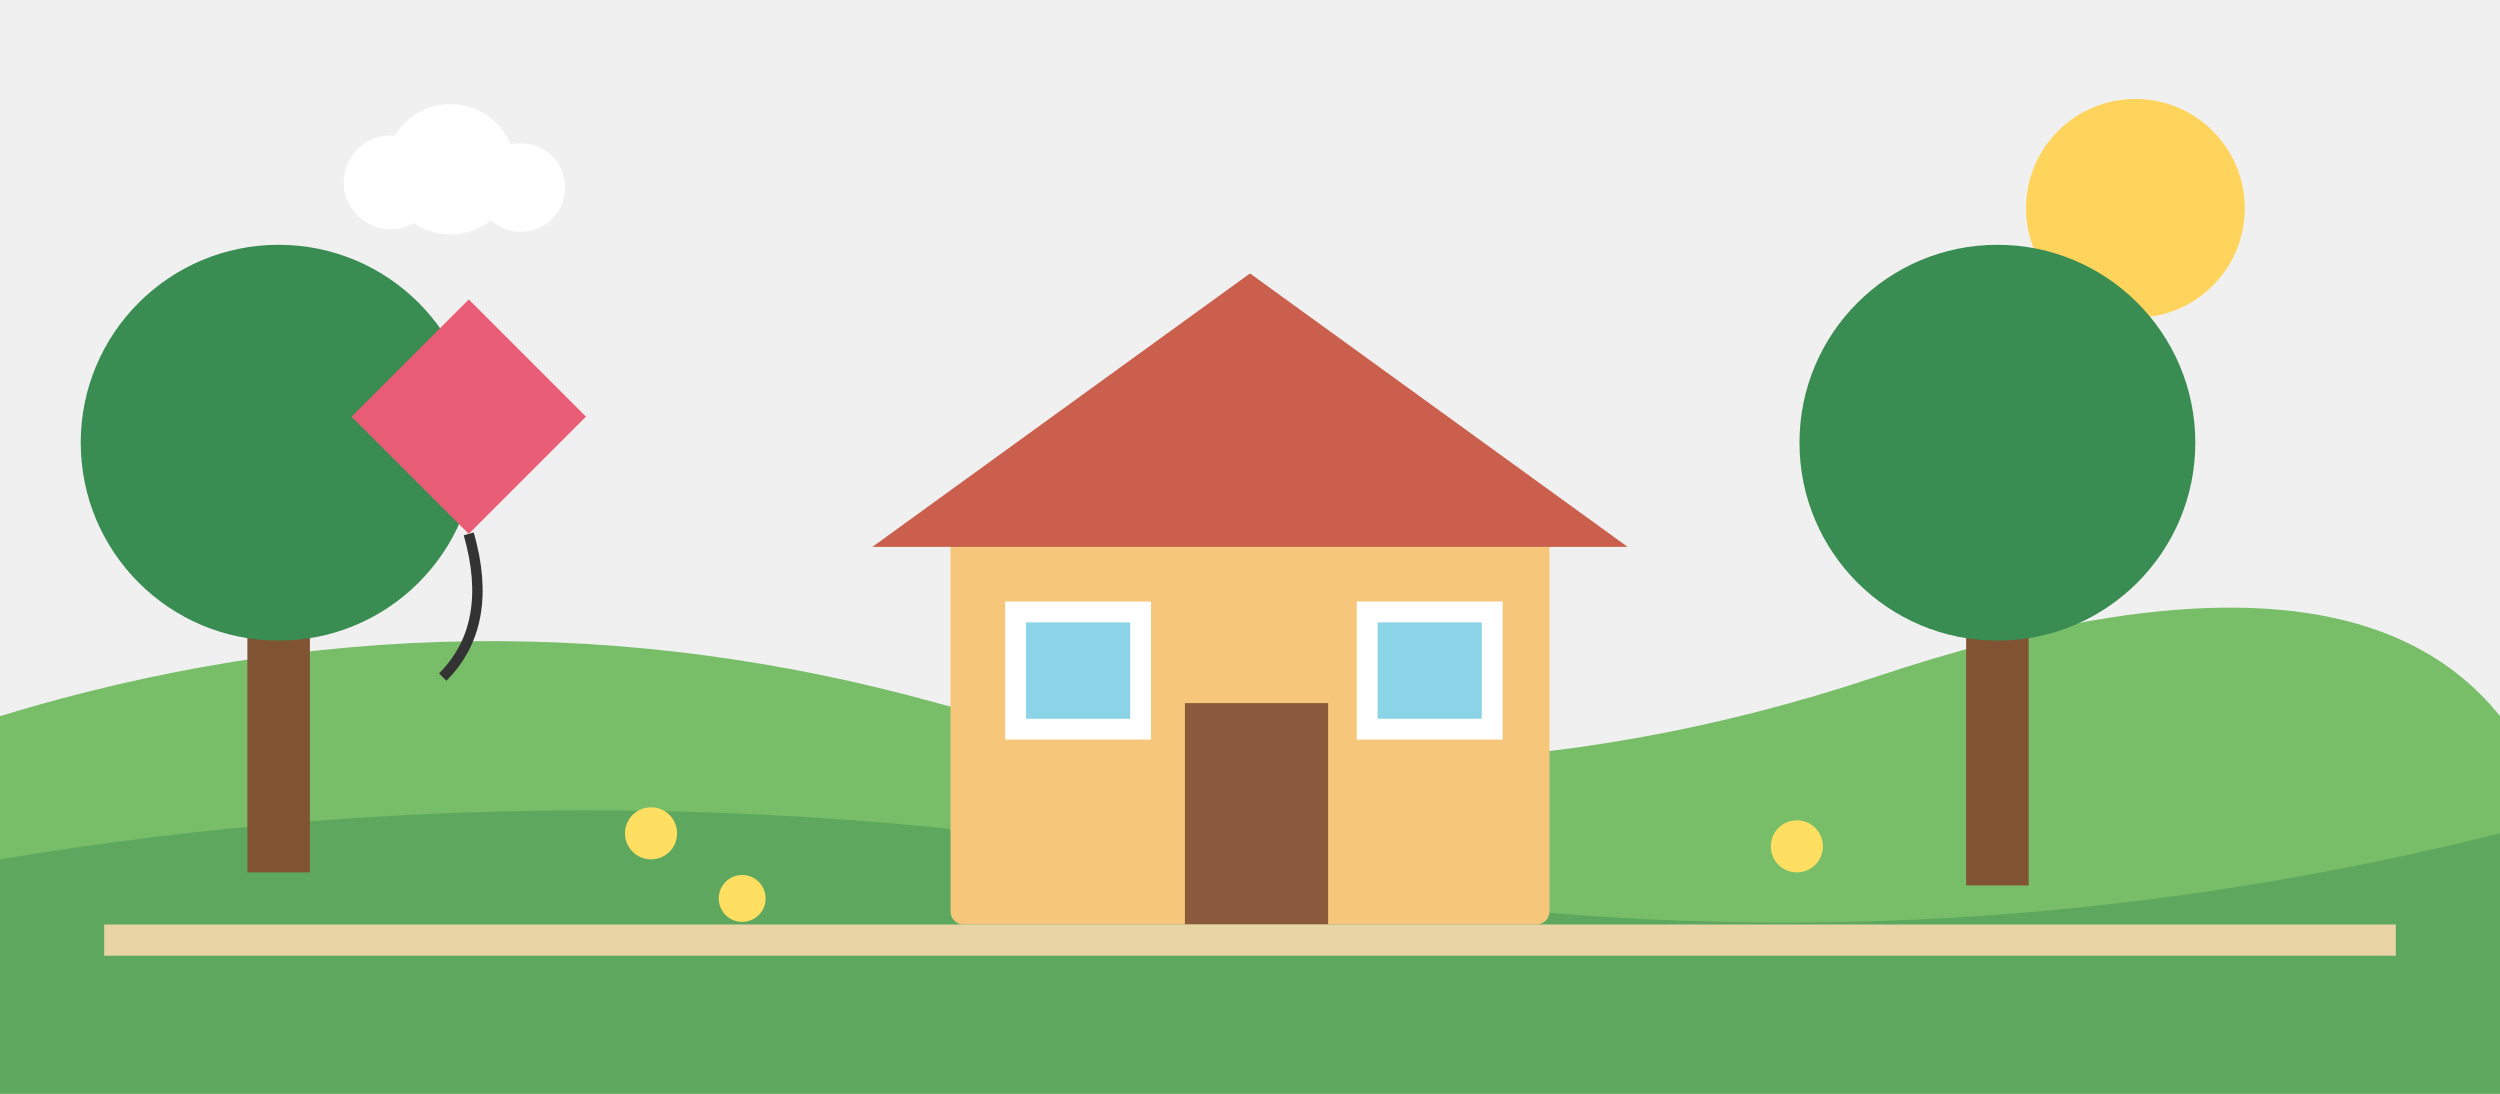
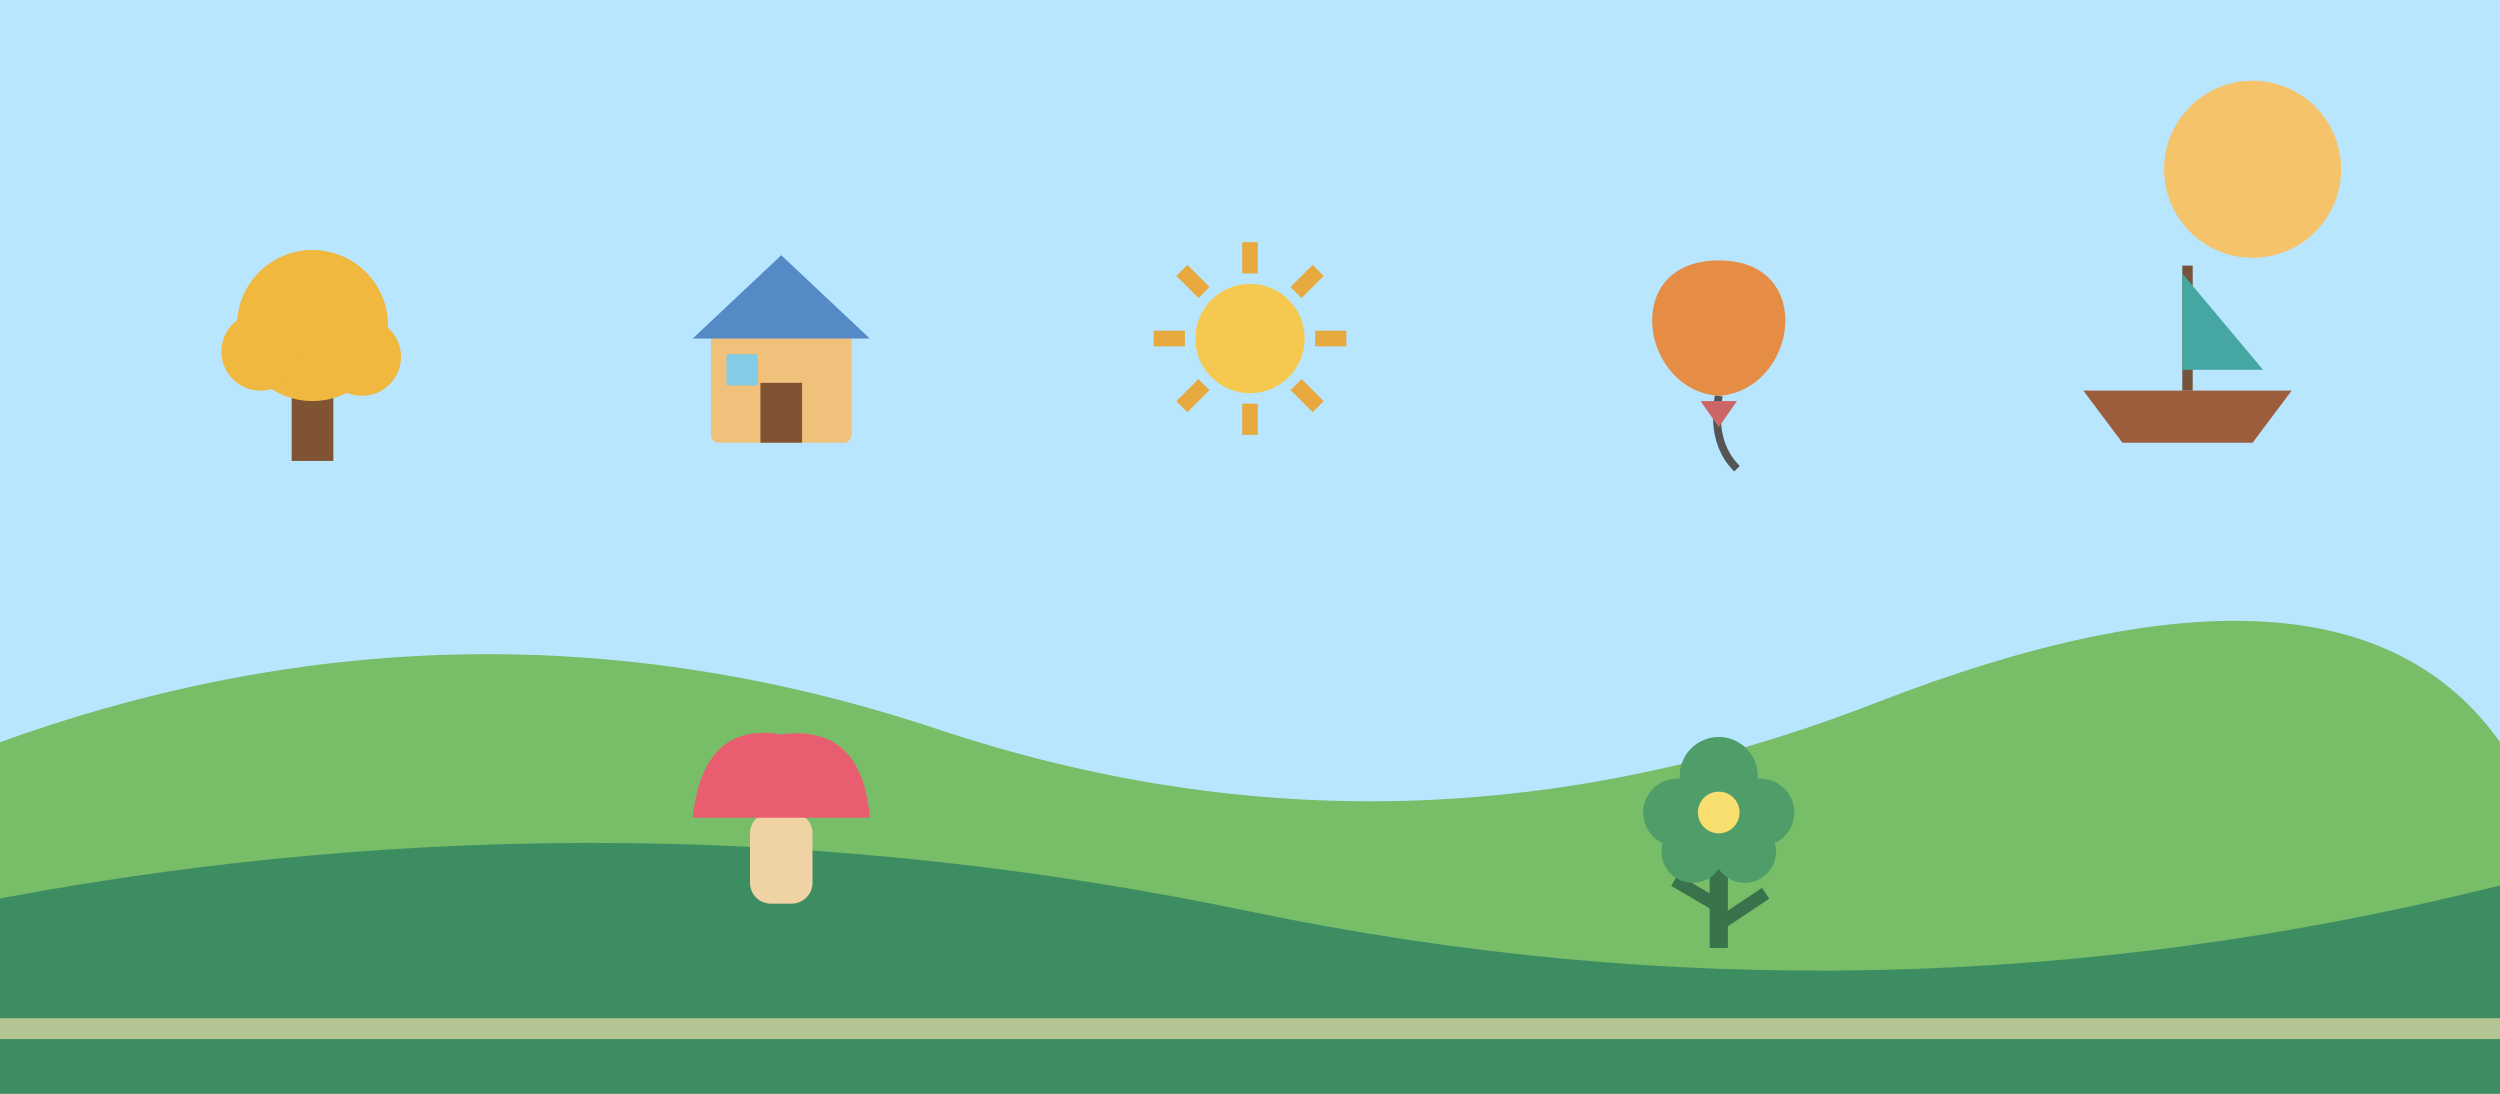
<svg xmlns="http://www.w3.org/2000/svg" width="960" height="420" viewBox="0 0 960 420">
-   <circle cx="820" cy="80" r="42" fill="#ffd45c" />
-   <path d="M0 275 Q180 220 360 270 T720 260 T960 275 V420 H0Z" fill="#78bd68" />
-   <path d="M0 330 Q240 290 480 335 T960 320 V420 H0Z" fill="#5da85e" />
-   <rect x="365" y="205" width="230" height="150" rx="5" fill="#f6c77b" />
-   <path d="M335 210 L480 105 L625 210Z" fill="#c95f4c" />
-   <rect x="455" y="270" width="55" height="85" fill="#8b5a3c" />
-   <rect x="390" y="235" width="48" height="45" fill="#8bd4e8" stroke="#fff" stroke-width="8" />
-   <rect x="525" y="235" width="48" height="45" fill="#8bd4e8" stroke="#fff" stroke-width="8" />
-   <rect x="95" y="205" width="24" height="130" fill="#805333" />
-   <circle cx="107" cy="170" r="76" fill="#398c52" />
-   <rect x="755" y="210" width="24" height="130" fill="#805333" />
-   <circle cx="767" cy="170" r="76" fill="#398c52" />
-   <path d="M180 115 L225 160 L180 205 L135 160Z" fill="#e85d75" />
-   <path d="M180 205 Q190 240 170 260" stroke="#333" stroke-width="4" fill="none" />
-   <rect x="40" y="355" width="880" height="12" fill="#e8d4a5" />
-   <g fill="#ffdf62">
-     <circle cx="250" cy="320" r="10" />
-     <circle cx="285" cy="345" r="9" />
-     <circle cx="690" cy="325" r="10" />
+   <rect width="960" height="420" fill="#b9e6ff" />
+   <circle cx="865" cy="65" r="34" fill="#f5c36a" />
+   <path d="M0 285 Q180 220 360 280T720 270T960 285V420H0Z" fill="#78bd68" />
+   <path d="M0 345 Q240 300 480 350T960 340V420H0Z" fill="#3d8d62" />
+   <g>
+     <rect x="112" y="135" width="16" height="42" fill="#805333" />
+     <circle cx="120" cy="125" r="29" fill="#f0b83e" />
+     <circle cx="100" cy="135" r="15" fill="#f0b83e" />
+     <circle cx="139" cy="137" r="15" fill="#f0b83e" />
  </g>
-   <g fill="#fff">
-     <circle cx="150" cy="70" r="18" />
-     <circle cx="173" cy="65" r="25" />
-     <circle cx="200" cy="72" r="17" />
+   <g>
+     <rect x="273" y="127" width="54" height="43" rx="3" fill="#f0c17a" />
+     <path d="M266 130L300 98L334 130Z" fill="#548bc7" />
+     <rect x="292" y="147" width="16" height="23" fill="#805333" />
+     <rect x="279" y="136" width="12" height="12" fill="#82cce5" />
  </g>
+   <g>
+     <g stroke="#e7a83d" stroke-width="6">
+       <path d="M505 130L517 130" />
+       <path d="M497.678 147.678L506.163 156.163" />
+       <path d="M480 155L480 167" />
+       <path d="M462.322 147.678L453.837 156.163" />
+       <path d="M455 130L443 130" />
+       <path d="M462.322 112.322L453.837 103.837" />
+       <path d="M480 105L480 93" />
+       <path d="M497.678 112.322L506.163 103.837" />
+     </g>
+     <circle cx="480" cy="130" r="21" fill="#f5c94f" />
+   </g>
+   <g>
+     <path d="M660 152q-3 18 7 28" stroke="#555" stroke-width="3" fill="none" />
+     <path d="M660 100C622 100 630 150 660 152C690 150 698 100 660 100" fill="#e58d45" />
+     <path d="M653 154l7 10 7-10" fill="#c66" />
+   </g>
+   <g>
+     <path d="M800 150h80l-15 20h-50Z" fill="#9b5d3b" />
+     <path d="M840 102v48" stroke="#76533c" stroke-width="4" />
+     <path d="M838 105L838 142L869 142Z" fill="#46a6a1" />
+   </g>
+   <g>
+     <rect x="288" y="312" width="24" height="35" rx="8" fill="#f0d3a4" />
+     <path d="M266 314Q270 277 300 282Q331 278 334 314Z" fill="#e85e70" />
+   </g>
+   <g>
+     <path d="M660 330v34" stroke="#39734b" stroke-width="7" />
+     <path d="M660 348l-17 -10m17 17l18 -12" stroke="#39734b" stroke-width="5" />
+     <g fill="#4f9d69">
+       <circle cx="660" cy="298" r="15" />
+       <circle cx="644" cy="312" r="13" />
+       <circle cx="676" cy="312" r="13" />
+       <circle cx="650" cy="327" r="12" />
+       <circle cx="670" cy="327" r="12" />
+     </g>
+     <circle cx="660" cy="312" r="8" fill="#f8df70" />
+   </g>
+   <path d="M0 395H960" stroke="#f6e2ad" stroke-width="8" opacity=".65" />
</svg>
